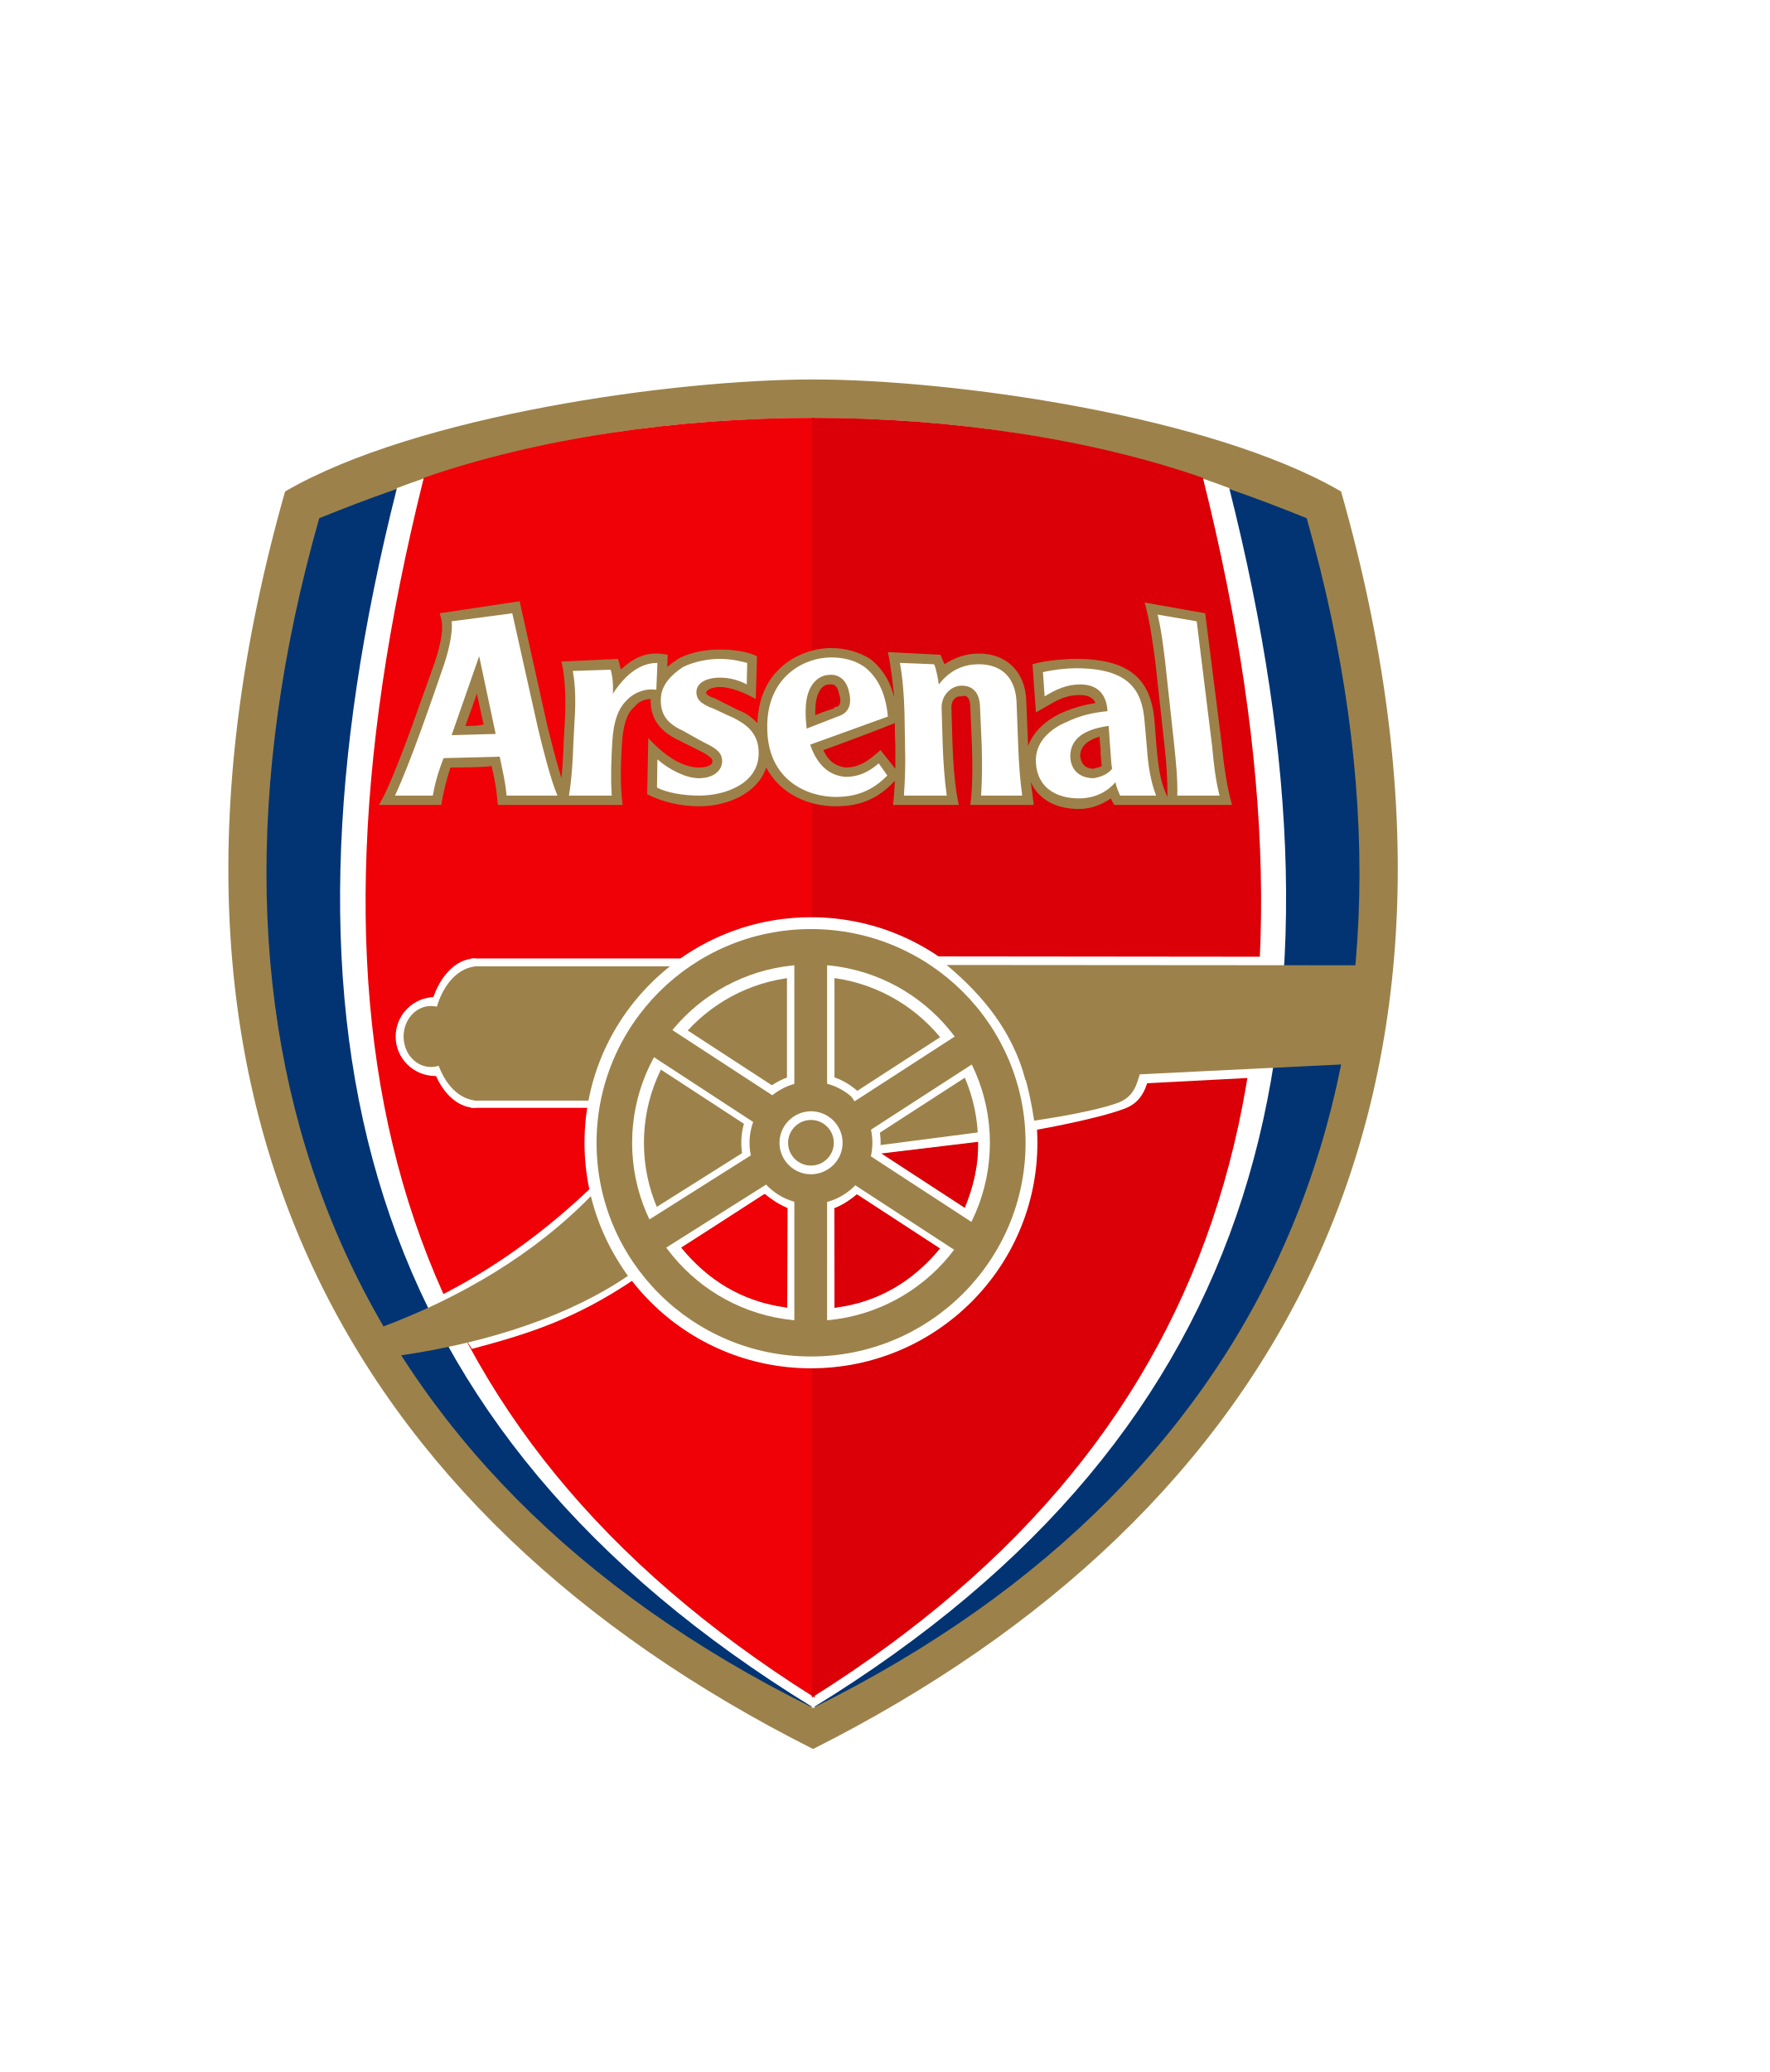
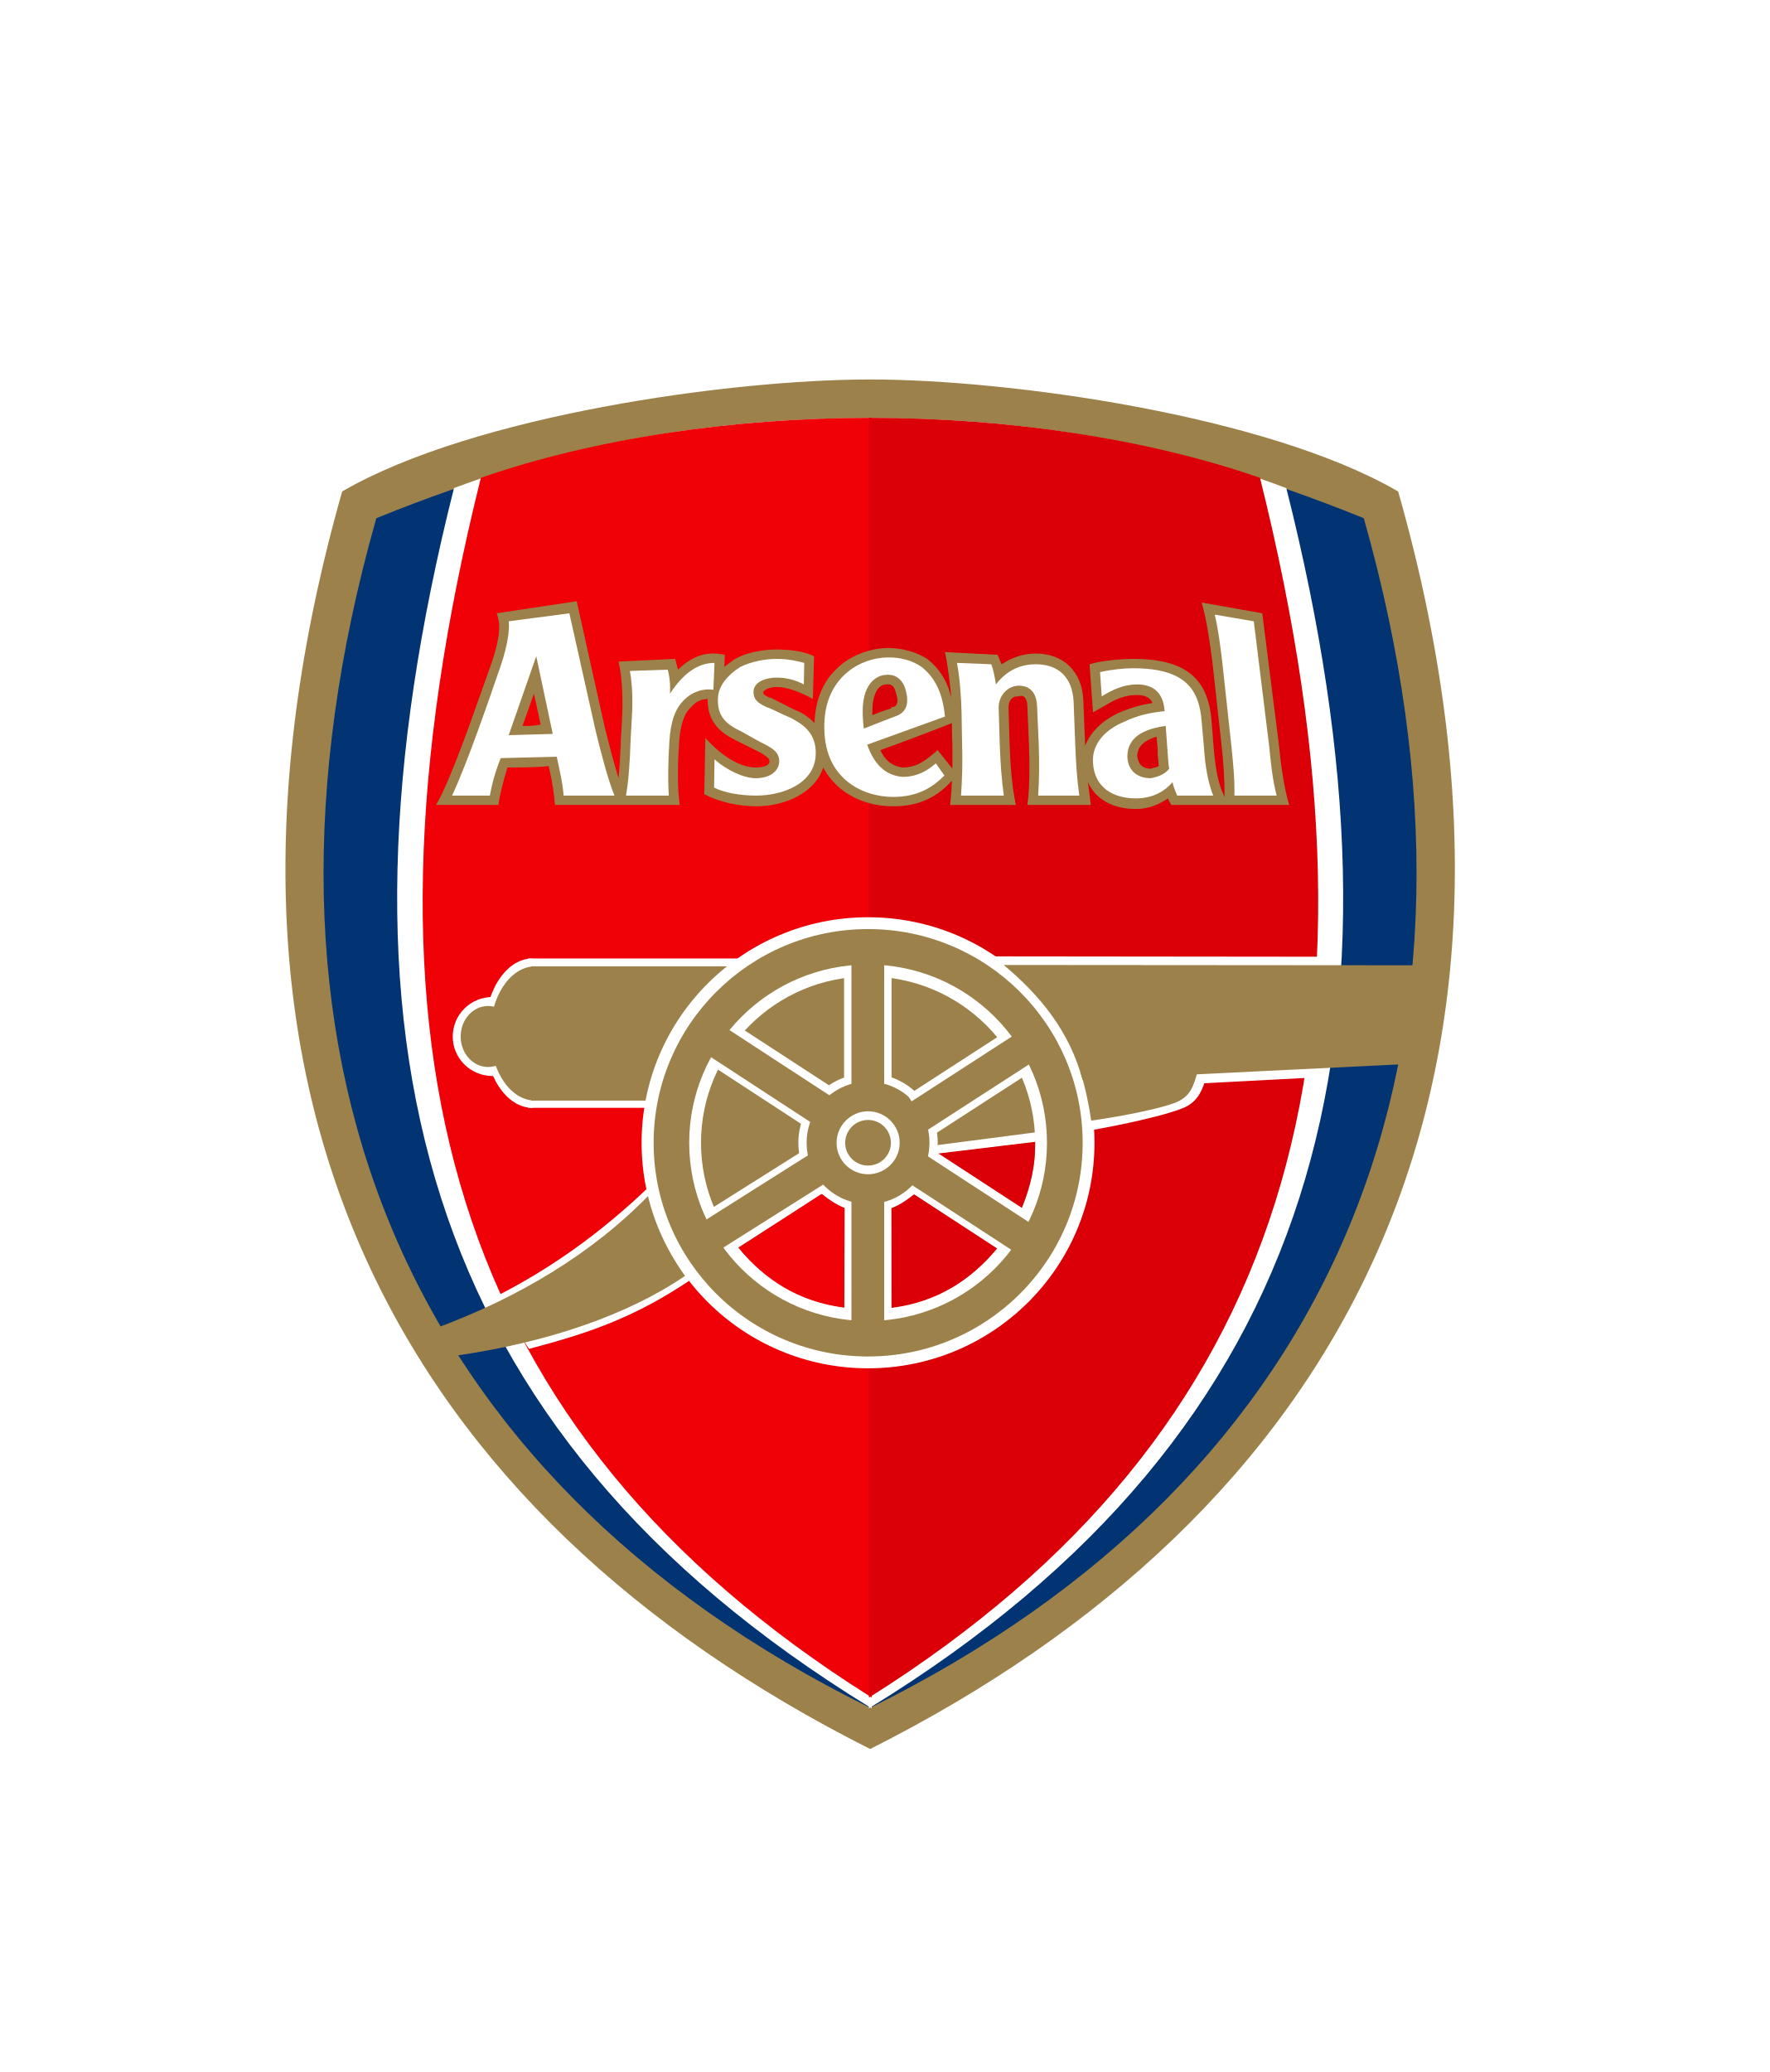
- <svg xmlns="http://www.w3.org/2000/svg" width="41px" height="48px" viewBox="-8 -8 62 62" version="1.1">
+ <svg xmlns="http://www.w3.org/2000/svg" width="41px" height="48px" viewBox="-10 -8 62 62" version="1.1">
  <g id="surface1">
    <path style="fill-rule:nonzero;fill:rgb(61.176%,50.98%,29.02%);fill-opacity:1;stroke-width:0.793;stroke-linecap:butt;stroke-linejoin:miter;stroke:rgb(61.176%,50.98%,29.02%);stroke-opacity:1;stroke-miterlimit:282;" d="M 161.408 0.402 C 122.971 0.402 52.1 10.329 16.002 31.326 C -31.512 199.803 33.112 314.378 161.408 379.382 C 289.703 314.378 354.328 199.246 306.813 31.326 C 270.654 10.329 199.844 0.402 161.408 0.402 Z M 161.408 0.402 " transform="matrix(0.126935,0,0,0.126316,0,0)" />
    <path style="fill-rule:nonzero;fill:rgb(0.784%,20.392%,45.49%);fill-opacity:1;stroke-width:0.793;stroke-linecap:butt;stroke-linejoin:miter;stroke:rgb(0.784%,20.392%,45.49%);stroke-opacity:1;stroke-miterlimit:282;" d="M 161.408 11.226 C 123.648 11.226 81.119 16.05 25.419 38.779 C -16.033 185.856 32.066 303.709 161.408 367.97 C 290.718 303.709 338.787 185.856 297.335 38.779 C 241.635 16.05 199.167 11.226 161.408 11.226 Z M 161.408 11.226 " transform="matrix(0.126935,0,0,0.126316,0,0)" />
    <path style="fill-rule:nonzero;fill:rgb(100%,100%,100%);fill-opacity:1;stroke-width:0.793;stroke-linecap:butt;stroke-linejoin:miter;stroke:rgb(100%,100%,100%);stroke-opacity:1;stroke-miterlimit:282;" d="M 161.223 11.071 C 123.648 11.071 83.273 16.668 46.868 30.43 C 9.109 181.032 36.959 290.968 161.438 367.847 Z M 161.438 367.847 C 285.887 290.968 313.706 181.032 275.947 30.43 C 239.542 16.668 199.228 11.071 161.654 11.071 Z M 161.438 367.847 " transform="matrix(0.126935,0,0,0.126316,0,0)" />
    <path style="fill-rule:nonzero;fill:rgb(93.725%,0.392%,2.745%);fill-opacity:1;stroke-width:0.793;stroke-linecap:butt;stroke-linejoin:miter;stroke:rgb(93.725%,0.392%,2.745%);stroke-opacity:1;stroke-miterlimit:282;" d="M 161.438 11.04 C 123.648 11.04 85.366 16.761 54.285 27.585 C 15.171 185.423 46.591 291.989 161.469 364.847 Z M 161.438 11.04 " transform="matrix(0.126935,0,0,0.126316,0,0)" />
    <path style="fill-rule:nonzero;fill:rgb(85.882%,0%,2.745%);fill-opacity:1;stroke-width:0.793;stroke-linecap:butt;stroke-linejoin:miter;stroke:rgb(85.882%,0%,2.745%);stroke-opacity:1;stroke-miterlimit:282;" d="M 161.5 11.04 C 199.29 11.04 237.572 16.761 268.685 27.585 C 307.798 185.423 276.378 291.989 161.469 364.847 Z M 161.5 11.04 " transform="matrix(0.126935,0,0,0.126316,0,0)" />
    <path style=" stroke:none;fill-rule:nonzero;fill:rgb(100%,100%,100%);fill-opacity:1;" d="M 14.293 31.477 C 12.176 32.922 10.492 33.441 8.535 33.961 L 7.355 32.133 C 9.152 31.227 11.012 29.965 12.887 28.141 C 13.043 29.914 13.875 31.168 14.293 31.477 Z M 14.293 31.477 " />
    <path style=" stroke:none;fill-rule:nonzero;fill:rgb(61.176%,50.98%,29.02%);fill-opacity:1;" d="M 14.004 31.402 C 11.996 32.773 9.199 33.73 5.996 34.195 L 5.34 33.211 C 8.086 32.188 10.734 30.66 12.789 28.52 C 13.098 29.891 13.57 30.801 14.004 31.402 Z M 14.004 31.402 " />
    <path style=" stroke:none;fill-rule:nonzero;fill:rgb(100%,100%,100%);fill-opacity:1;" d="M 8.652 23.02 C 8.652 23.785 8.031 24.402 7.262 24.402 C 6.488 24.402 5.863 23.785 5.863 23.02 C 5.863 22.25 6.488 21.633 7.262 21.633 C 8.031 21.633 8.652 22.25 8.652 23.02 Z M 8.652 23.02 " />
    <path style=" stroke:none;fill-rule:nonzero;fill:rgb(100%,100%,100%);fill-opacity:1;" d="M 8.504 20.285 L 8.504 25.516 L 12.645 25.516 C 12.914 23.762 13.914 21.902 16.18 20.285 L 8.504 20.285 " />
    <path style=" stroke:none;fill-rule:nonzero;fill:rgb(100%,100%,100%);fill-opacity:1;" d="M 8.672 25.516 C 7.746 25.531 6.984 24.379 6.973 22.934 C 6.965 21.488 7.703 20.305 8.629 20.285 C 8.641 20.285 8.648 20.285 8.66 20.285 " />
    <path style=" stroke:none;fill-rule:nonzero;fill:rgb(61.176%,50.98%,29.02%);fill-opacity:1;" d="M 8.066 23.02 C 8.066 23.609 7.633 24.086 7.102 24.086 C 6.57 24.086 6.141 23.609 6.141 23.02 C 6.141 22.426 6.57 21.949 7.102 21.949 C 7.633 21.949 8.066 22.426 8.066 23.02 Z M 8.066 23.02 " />
    <path style=" stroke:none;fill-rule:nonzero;fill:rgb(61.176%,50.98%,29.02%);fill-opacity:1;" d="M 8.617 20.559 L 8.617 25.262 L 12.727 25.262 C 13.051 23.699 13.848 22.039 15.836 20.559 L 8.617 20.559 " />
    <path style=" stroke:none;fill-rule:nonzero;fill:rgb(61.176%,50.98%,29.02%);fill-opacity:1;" d="M 8.77 25.262 C 7.898 25.277 7.188 24.238 7.176 22.941 C 7.164 21.645 7.863 20.578 8.734 20.559 C 8.742 20.559 8.75 20.559 8.762 20.559 " />
    <path style=" stroke:none;fill-rule:nonzero;fill:rgb(100%,100%,100%);fill-opacity:1;" d="M 28.348 26.742 C 28.348 31.105 24.797 34.641 20.414 34.641 C 16.035 34.641 12.48 31.105 12.48 26.742 C 12.48 22.375 16.035 18.84 20.414 18.84 C 24.797 18.84 28.348 22.375 28.348 26.742 Z M 28.348 26.742 " />
    <path style=" stroke:none;fill-rule:nonzero;fill:rgb(61.176%,50.98%,29.02%);fill-opacity:1;" d="M 27.934 26.742 C 27.934 30.879 24.566 34.227 20.414 34.227 C 16.266 34.227 12.902 30.879 12.902 26.742 C 12.902 22.609 16.266 19.254 20.414 19.254 C 24.566 19.254 27.934 22.605 27.934 26.742 Z M 27.934 26.742 " />
    <path style=" stroke:none;fill-rule:nonzero;fill:rgb(100%,100%,100%);fill-opacity:1;" d="M 26.684 26.742 C 26.684 30.191 23.879 32.984 20.414 32.984 C 16.953 32.984 14.148 30.191 14.148 26.742 C 14.148 23.293 16.953 20.496 20.414 20.496 C 23.879 20.496 26.684 23.293 26.684 26.742 Z M 26.684 26.742 " />
    <path style=" stroke:none;fill-rule:nonzero;fill:rgb(61.176%,50.98%,29.02%);fill-opacity:1;" d="M 26.27 26.742 C 26.27 29.961 23.648 32.57 20.414 32.57 C 17.184 32.57 14.562 29.961 14.562 26.742 C 14.562 23.52 17.184 20.914 20.414 20.914 C 23.648 20.914 26.27 23.52 26.27 26.742 Z M 26.27 26.742 " />
    <path style=" stroke:none;fill-rule:nonzero;fill:rgb(100%,100%,100%);fill-opacity:1;" d="M 22.855 26.742 C 22.859 28.082 21.766 29.172 20.418 29.176 C 19.066 29.176 17.973 28.086 17.973 26.746 L 17.973 26.742 C 17.973 25.398 19.062 24.309 20.414 24.309 C 21.762 24.305 22.855 25.395 22.855 26.738 C 22.855 26.742 22.855 26.742 22.855 26.742 Z M 22.855 26.742 " />
    <path style=" stroke:none;fill-rule:nonzero;fill:rgb(61.176%,50.98%,29.02%);fill-opacity:1;" d="M 22.566 26.742 C 22.566 27.926 21.609 28.887 20.418 28.887 C 19.23 28.887 18.266 27.93 18.262 26.746 L 18.262 26.742 C 18.262 25.559 19.227 24.598 20.414 24.598 C 21.605 24.598 22.566 25.551 22.566 26.738 Z M 22.566 26.742 " />
    <path style=" stroke:none;fill-rule:nonzero;fill:rgb(100%,100%,100%);fill-opacity:1;" d="M 21.523 26.742 C 21.523 27.348 21.027 27.84 20.414 27.844 C 19.809 27.844 19.312 27.352 19.312 26.742 C 19.312 26.133 19.809 25.641 20.414 25.637 C 21.027 25.637 21.523 26.133 21.523 26.742 Z M 21.523 26.742 " />
    <path style=" stroke:none;fill-rule:nonzero;fill:rgb(61.176%,50.98%,29.02%);fill-opacity:1;" d="M 21.215 26.742 C 21.215 27.18 20.859 27.539 20.414 27.539 C 19.973 27.539 19.613 27.184 19.613 26.742 C 19.613 26.301 19.973 25.941 20.414 25.941 C 20.855 25.941 21.215 26.297 21.215 26.742 Z M 21.215 26.742 " />
    <path style=" stroke:none;fill-rule:nonzero;fill:rgb(100%,100%,100%);fill-opacity:1;" d="M 19.574 20.781 L 21.238 20.781 L 21.238 24.652 L 19.574 24.652 Z M 19.574 20.781 " />
    <path style=" stroke:none;fill-rule:nonzero;fill:rgb(61.176%,50.98%,29.02%);fill-opacity:1;" d="M 19.832 20.223 L 20.98 20.223 L 20.98 25.145 L 19.832 25.145 Z M 19.832 20.223 " />
    <path style=" stroke:none;fill-rule:nonzero;fill:rgb(100%,100%,100%);fill-opacity:1;" d="M 25.059 22.965 L 25.969 24.355 L 22.707 26.465 L 21.801 25.074 Z M 25.059 22.965 " />
    <path style=" stroke:none;fill-rule:nonzero;fill:rgb(61.176%,50.98%,29.02%);fill-opacity:1;" d="M 25.668 22.879 L 26.293 23.84 L 22.148 26.52 L 21.523 25.559 Z M 25.668 22.879 " />
    <path style=" stroke:none;fill-rule:nonzero;fill:rgb(100%,100%,100%);fill-opacity:1;" d="M 18.078 27.055 L 18.969 28.453 L 15.684 30.527 L 14.793 29.125 Z M 18.078 27.055 " />
    <path style=" stroke:none;fill-rule:nonzero;fill:rgb(61.176%,50.98%,29.02%);fill-opacity:1;" d="M 18.637 26.973 L 19.254 27.945 L 15.082 30.578 L 14.465 29.609 Z M 18.637 26.973 " />
    <path style=" stroke:none;fill-rule:nonzero;fill:rgb(100%,100%,100%);fill-opacity:1;" d="M 19.574 28.961 L 21.238 28.961 L 21.238 32.832 L 19.574 32.832 Z M 19.574 28.961 " />
    <path style=" stroke:none;fill-rule:nonzero;fill:rgb(61.176%,50.98%,29.02%);fill-opacity:1;" d="M 19.832 28.41 L 20.98 28.41 L 20.98 33.328 L 19.832 33.328 Z M 19.832 28.41 " />
    <path style="fill-rule:nonzero;fill:rgb(93.725%,0.392%,2.745%);fill-opacity:1;stroke-width:0.311;stroke-linecap:butt;stroke-linejoin:miter;stroke:rgb(93.725%,0.392%,2.745%);stroke-opacity:1;stroke-miterlimit:282;" d="M 148.021 226.027 C 149.806 227.511 151.745 228.841 154.207 229.893 L 154.114 257.23 C 141.743 255.622 132.357 249.53 125.279 240.809 L 148.052 226.027 " transform="matrix(0.126935,0,0,0.126316,0,0)" />
    <path style="fill-rule:nonzero;fill:rgb(85.882%,0%,2.745%);fill-opacity:1;stroke-width:0.311;stroke-linecap:butt;stroke-linejoin:miter;stroke:rgb(85.882%,0%,2.745%);stroke-opacity:1;stroke-miterlimit:282;" d="M 173.594 226.12 C 171.809 227.573 169.87 228.965 167.439 229.954 L 167.47 257.292 C 179.841 255.715 189.227 249.591 196.305 240.902 L 173.563 226.12 " transform="matrix(0.126935,0,0,0.126316,0,0)" />
    <path style=" stroke:none;fill-rule:nonzero;fill:rgb(85.882%,0%,2.745%);fill-opacity:1;" d="M 22.824 27.113 L 26.266 26.699 C 26.293 27.559 26.086 28.312 25.793 29.035 L 22.816 27.113 " />
    <path style="fill-rule:nonzero;fill:rgb(100%,100%,100%);fill-opacity:1;stroke-width:0.311;stroke-linecap:butt;stroke-linejoin:miter;stroke:rgb(100%,100%,100%);stroke-opacity:1;stroke-miterlimit:282;" d="M 179.841 214.554 C 179.964 214.121 179.933 213.719 180.087 212.482 L 206.86 208.988 C 206.953 210.256 206.891 210.719 206.86 211.276 Z M 179.841 214.554 " transform="matrix(0.126935,0,0,0.126316,0,0)" />
    <path style=" stroke:none;fill-rule:nonzero;fill:rgb(100%,100%,100%);fill-opacity:1;" d="M 27.855 24.25 L 32.312 24.25 C 32.172 24.777 32.039 25.309 31.398 25.547 C 30.375 25.93 28.254 26.297 28.254 26.297 C 28.211 25.719 28.082 24.934 27.855 24.25 Z M 27.855 24.25 " />
    <path style=" stroke:none;fill-rule:nonzero;fill:rgb(100%,100%,100%);fill-opacity:1;" d="M 24.754 20.211 L 36.395 20.223 L 35.984 24.457 L 28.031 24.871 C 27.605 22.977 26.16 21.168 24.754 20.211 Z M 24.754 20.211 " />
    <path style=" stroke:none;fill-rule:nonzero;fill:rgb(61.176%,50.98%,29.02%);fill-opacity:1;" d="M 25.168 20.512 L 40.027 20.523 L 39.461 23.973 L 27.93 24.539 C 27.473 22.824 26.434 21.574 25.168 20.512 Z M 25.168 20.512 " />
    <path style=" stroke:none;fill-rule:nonzero;fill:rgb(61.176%,50.98%,29.02%);fill-opacity:1;" d="M 27.855 24.25 L 31.961 24.25 C 31.824 24.719 31.73 25.145 31.129 25.355 C 30.168 25.695 28.234 25.965 28.234 25.965 C 28.152 25.406 28.035 24.836 27.855 24.25 Z M 27.855 24.25 " />
    <path style=" stroke:none;fill-rule:nonzero;fill:rgb(61.176%,50.98%,29.02%);fill-opacity:1;" d="M 23.352 14.059 C 23.352 14.246 23.312 14.766 23.289 14.906 L 25.594 14.906 C 25.457 14.297 25.395 13.449 25.375 12.793 C 25.375 12.84 25.336 11.48 25.336 11.48 C 25.336 11.387 25.375 11.242 25.434 11.199 C 25.516 11.102 25.594 11.102 25.695 11.102 C 25.793 11.059 25.973 11.059 25.996 11.43 L 26.055 12.84 C 26.078 13.5 26.078 14.391 25.996 14.906 L 28.219 14.906 C 28.199 14.719 28.137 14.246 28.117 14.109 C 28.398 14.719 29 15.047 29.805 15.047 C 30.281 15.047 30.645 14.863 30.926 14.676 C 30.926 14.719 31.043 14.906 31.043 14.906 L 35.168 14.906 C 34.988 14.297 34.871 13.449 34.809 12.793 L 34.227 8.191 L 32.105 7.816 C 32.285 8.426 32.406 9.316 32.484 9.93 L 32.809 12.891 C 32.867 13.406 32.906 13.969 32.906 14.578 L 32.906 14.625 L 32.824 14.438 C 32.664 14.059 32.586 13.594 32.523 12.887 L 32.449 11.945 C 32.324 10.445 31.508 9.789 29.699 9.789 C 29.402 9.789 28.641 9.832 28.176 9.977 L 28.297 11.664 L 28.781 11.387 C 29.18 11.148 29.48 11.055 29.84 11.055 C 30.121 11.055 30.305 11.148 30.383 11.336 C 30.043 11.387 29.664 11.48 29.238 11.664 C 28.602 11.945 28.199 12.371 28.02 12.84 L 28.02 12.793 L 27.957 11.242 C 27.922 10.254 27.277 9.602 26.293 9.602 C 25.855 9.602 25.457 9.738 25.094 9.977 C 25.074 9.926 25.055 9.883 25.031 9.832 L 24.953 9.645 L 23.109 9.551 C 23.191 9.883 23.312 10.82 23.328 11.148 C 23.23 10.68 22.969 10.164 22.488 9.789 C 22.109 9.551 21.625 9.41 21.125 9.41 C 20.445 9.41 19.742 9.695 19.285 10.164 C 18.801 10.633 18.562 11.293 18.539 12.039 C 18.359 11.852 18.121 11.668 17.844 11.574 L 17 11.148 L 16.961 11.148 C 16.762 11.055 16.738 11.008 16.738 10.965 C 16.762 10.871 16.961 10.773 17.223 10.773 C 17.582 10.773 18.082 10.965 18.48 11.195 L 18.523 9.695 C 18.223 9.551 17.801 9.461 17.199 9.461 C 16.879 9.461 16.277 9.508 15.758 9.789 C 15.617 9.883 15.496 9.977 15.379 10.07 L 15.395 9.645 C 14.914 9.555 14.395 9.555 13.758 10.164 C 13.734 10.117 13.691 9.883 13.652 9.789 L 11.672 9.883 C 11.809 10.445 11.832 11.242 11.793 11.945 L 11.75 12.699 L 11.75 12.793 C 11.73 13.172 11.711 13.594 11.672 13.969 C 11.508 13.449 11.332 12.746 11.188 12.184 L 10.207 7.77 L 7.406 8.191 C 7.422 8.238 7.465 8.379 7.484 8.52 C 7.504 8.707 7.504 9.086 7.242 9.883 C 6.781 11.148 6.145 13.078 5.523 14.438 C 5.441 14.625 5.277 14.906 5.277 14.906 L 7.465 14.906 C 7.504 14.578 7.645 14.016 7.781 13.594 C 8.086 13.594 8.863 13.594 9.223 13.543 C 9.305 13.875 9.387 14.297 9.41 14.578 L 9.445 14.906 L 13.816 14.906 C 13.715 14.203 13.758 13.266 13.793 12.746 C 13.832 12.133 13.953 11.711 14.215 11.48 C 14.414 11.242 14.637 11.195 14.797 11.195 C 14.773 12.039 15.316 12.418 15.797 12.648 L 16.656 13.078 C 16.961 13.266 16.961 13.309 16.961 13.402 C 16.941 13.543 16.699 13.594 16.477 13.594 C 16.02 13.594 15.395 13.309 14.715 12.562 L 14.676 14.531 C 15.215 14.812 15.895 14.953 16.5 14.953 C 17.5 14.953 18.562 14.484 18.844 13.594 C 19.344 14.531 20.324 14.953 21.289 14.953 C 22.148 14.953 22.789 14.676 23.352 14.059 Z M 8.305 12.137 C 8.426 11.809 8.527 11.523 8.707 11.008 C 8.828 11.523 8.887 11.852 8.945 12.09 C 8.707 12.137 8.586 12.137 8.305 12.137 Z M 20.566 11.621 C 20.566 10.965 20.809 10.684 21.047 10.684 C 21.125 10.684 21.309 10.633 21.387 10.965 C 21.43 11.102 21.445 11.199 21.445 11.242 C 21.445 11.43 21.348 11.48 21.227 11.48 L 21.227 11.523 C 21.227 11.523 20.887 11.621 20.566 11.762 C 20.566 11.715 20.566 11.668 20.566 11.621 Z M 22.852 12.984 C 22.43 13.355 22.125 13.594 21.625 13.594 C 21.227 13.543 20.988 13.309 20.848 12.984 C 21.266 12.84 22.887 12.23 23.352 12.039 C 23.352 12.418 23.371 12.84 23.371 12.84 L 23.371 13.637 Z M 30.32 13.637 C 29.941 13.637 29.863 13.355 29.844 13.172 C 29.863 12.984 29.922 12.699 30.523 12.512 C 30.543 12.746 30.562 12.934 30.562 12.934 L 30.562 13.121 C 30.582 13.266 30.582 13.406 30.602 13.543 C 30.523 13.594 30.426 13.594 30.32 13.637 " />
    <path style=" stroke:none;fill-rule:nonzero;fill:rgb(100%,100%,100%);fill-opacity:1;" d="M 18.18 9.93 C 17.98 9.883 17.68 9.789 17.199 9.789 C 16.82 9.789 16.32 9.883 15.938 10.07 C 15.496 10.355 15.176 10.727 15.156 11.152 C 15.117 11.809 15.461 12.09 15.961 12.324 C 16.297 12.512 16.621 12.699 16.82 12.793 C 17.082 12.934 17.32 13.078 17.301 13.406 C 17.277 13.73 16.977 13.969 16.477 13.969 C 16.059 13.969 15.461 13.688 15.035 13.309 L 15.02 14.297 C 15.379 14.484 15.961 14.578 16.5 14.578 C 17.418 14.578 18.562 14.16 18.582 13.121 C 18.605 12.324 18.039 12.039 17.703 11.855 C 17.359 11.715 17.02 11.523 16.859 11.48 C 16.699 11.387 16.379 11.293 16.402 10.914 C 16.438 10.586 16.82 10.445 17.223 10.445 C 17.559 10.445 17.902 10.539 18.164 10.684 " />
    <path style=" stroke:none;fill-rule:nonzero;fill:rgb(100%,100%,100%);fill-opacity:1;" d="M 9.949 8.191 L 7.824 8.473 C 7.863 8.758 7.781 9.316 7.562 9.977 C 7.125 11.242 6.406 13.355 5.84 14.578 L 7.164 14.578 C 7.242 14.152 7.34 13.781 7.543 13.266 L 9.508 13.215 C 9.586 13.594 9.73 14.203 9.746 14.578 L 11.531 14.578 C 11.309 14.059 11.031 12.984 10.852 12.23 Z M 7.824 12.461 L 8.789 9.695 L 9.367 12.418 " />
    <path style=" stroke:none;fill-rule:nonzero;fill:rgb(100%,100%,100%);fill-opacity:1;" d="M 15.035 9.93 L 14.996 10.871 C 14.676 10.82 14.273 10.914 13.953 11.242 C 13.676 11.523 13.496 11.945 13.453 12.699 C 13.414 13.309 13.395 14.016 13.434 14.578 L 11.934 14.578 C 12.031 14.016 12.07 13.359 12.09 12.746 L 12.129 11.996 C 12.172 11.387 12.172 10.777 12.07 10.211 L 13.395 10.168 C 13.453 10.355 13.496 10.684 13.473 11.008 C 14.055 10.117 14.617 9.93 15.035 9.93 " />
    <path style=" stroke:none;fill-rule:nonzero;fill:rgb(100%,100%,100%);fill-opacity:1;" d="M 33.93 8.473 L 32.562 8.238 C 32.703 8.852 32.746 9.273 32.824 9.883 L 33.145 12.84 C 33.207 13.449 33.266 14.016 33.25 14.578 L 34.73 14.578 C 34.586 14.016 34.527 13.449 34.469 12.84 " />
    <path style=" stroke:none;fill-rule:nonzero;fill:rgb(100%,100%,100%);fill-opacity:1;" d="M 27.816 14.578 C 27.738 14.016 27.699 13.449 27.676 12.84 L 27.617 11.293 C 27.578 10.445 27.094 9.977 26.293 9.977 C 25.855 9.977 25.332 10.117 24.895 10.684 C 24.875 10.539 24.812 10.164 24.73 9.977 L 23.531 9.93 C 23.633 10.492 23.672 11.055 23.691 11.664 L 23.711 12.84 C 23.73 13.449 23.711 14.016 23.672 14.578 L 25.172 14.578 C 25.094 14.016 25.055 13.449 25.031 12.84 L 24.992 11.523 C 24.973 11.055 25.336 10.727 25.695 10.727 C 26.113 10.727 26.316 11.008 26.336 11.43 L 26.398 12.84 C 26.414 13.449 26.414 14.016 26.375 14.578 " />
    <path style=" stroke:none;fill-rule:nonzero;fill:rgb(100%,100%,100%);fill-opacity:1;" d="M 32.508 14.578 C 32.324 14.109 32.227 13.543 32.188 12.934 L 32.105 11.996 C 32.023 10.871 31.547 10.117 29.699 10.117 C 29.379 10.117 28.918 10.164 28.543 10.254 L 28.602 11.102 C 28.977 10.871 29.363 10.684 29.844 10.684 C 30.344 10.684 30.762 10.914 30.805 11.621 C 30.32 11.668 29.879 11.758 29.379 11.996 C 28.82 12.23 28.238 12.699 28.297 13.449 C 28.355 14.297 29 14.676 29.805 14.676 C 30.426 14.676 30.844 14.391 31.082 14.109 C 31.121 14.297 31.188 14.438 31.246 14.578 Z M 30.32 13.969 C 29.879 13.969 29.52 13.73 29.5 13.215 C 29.5 12.699 29.82 12.277 30.844 12.137 L 30.902 12.934 C 30.926 13.215 30.926 13.406 30.965 13.637 C 30.82 13.828 30.582 13.922 30.32 13.969 " />
    <path style=" stroke:none;fill-rule:nonzero;fill:rgb(100%,100%,100%);fill-opacity:1;" d="M 22.289 10.07 C 21.945 9.832 21.547 9.738 21.125 9.738 C 20.145 9.738 18.844 10.445 18.883 12.23 C 18.902 14.059 20.309 14.625 21.289 14.625 C 22.148 14.625 22.672 14.297 23.09 13.875 L 22.789 13.449 C 22.566 13.637 22.207 13.922 21.625 13.922 C 21.004 13.875 20.609 13.449 20.387 12.793 L 23.109 11.809 C 23.027 10.914 22.707 10.398 22.289 10.07 Z M 21.348 11.809 L 20.266 12.23 C 20.242 12.039 20.227 11.852 20.227 11.621 C 20.227 10.539 20.824 10.352 21.027 10.352 C 21.348 10.305 21.625 10.492 21.73 10.871 C 21.848 11.293 21.809 11.668 21.348 11.809 " />
    <path style=" stroke:none;fill-rule:nonzero;fill:rgb(100%,100%,100%);fill-opacity:1;" d="M 14.938 24.035 L 15.852 22.648 L 19.105 24.766 L 18.188 26.156 Z M 14.938 24.035 " />
    <path style=" stroke:none;fill-rule:nonzero;fill:rgb(61.176%,50.98%,29.02%);fill-opacity:1;" d="M 14.637 23.562 L 15.266 22.602 L 19.398 25.297 L 18.766 26.258 Z M 14.637 23.562 " />
    <path style=" stroke:none;fill-rule:nonzero;fill:rgb(100%,100%,100%);fill-opacity:1;" d="M 21.879 28.449 L 22.793 27.059 L 26.047 29.18 L 25.133 30.57 Z M 21.879 28.449 " />
    <path style=" stroke:none;fill-rule:nonzero;fill:rgb(61.176%,50.98%,29.02%);fill-opacity:1;" d="M 21.578 27.977 L 22.207 27.016 L 26.34 29.711 L 25.707 30.668 Z M 21.578 27.977 " />
  </g>
</svg>
